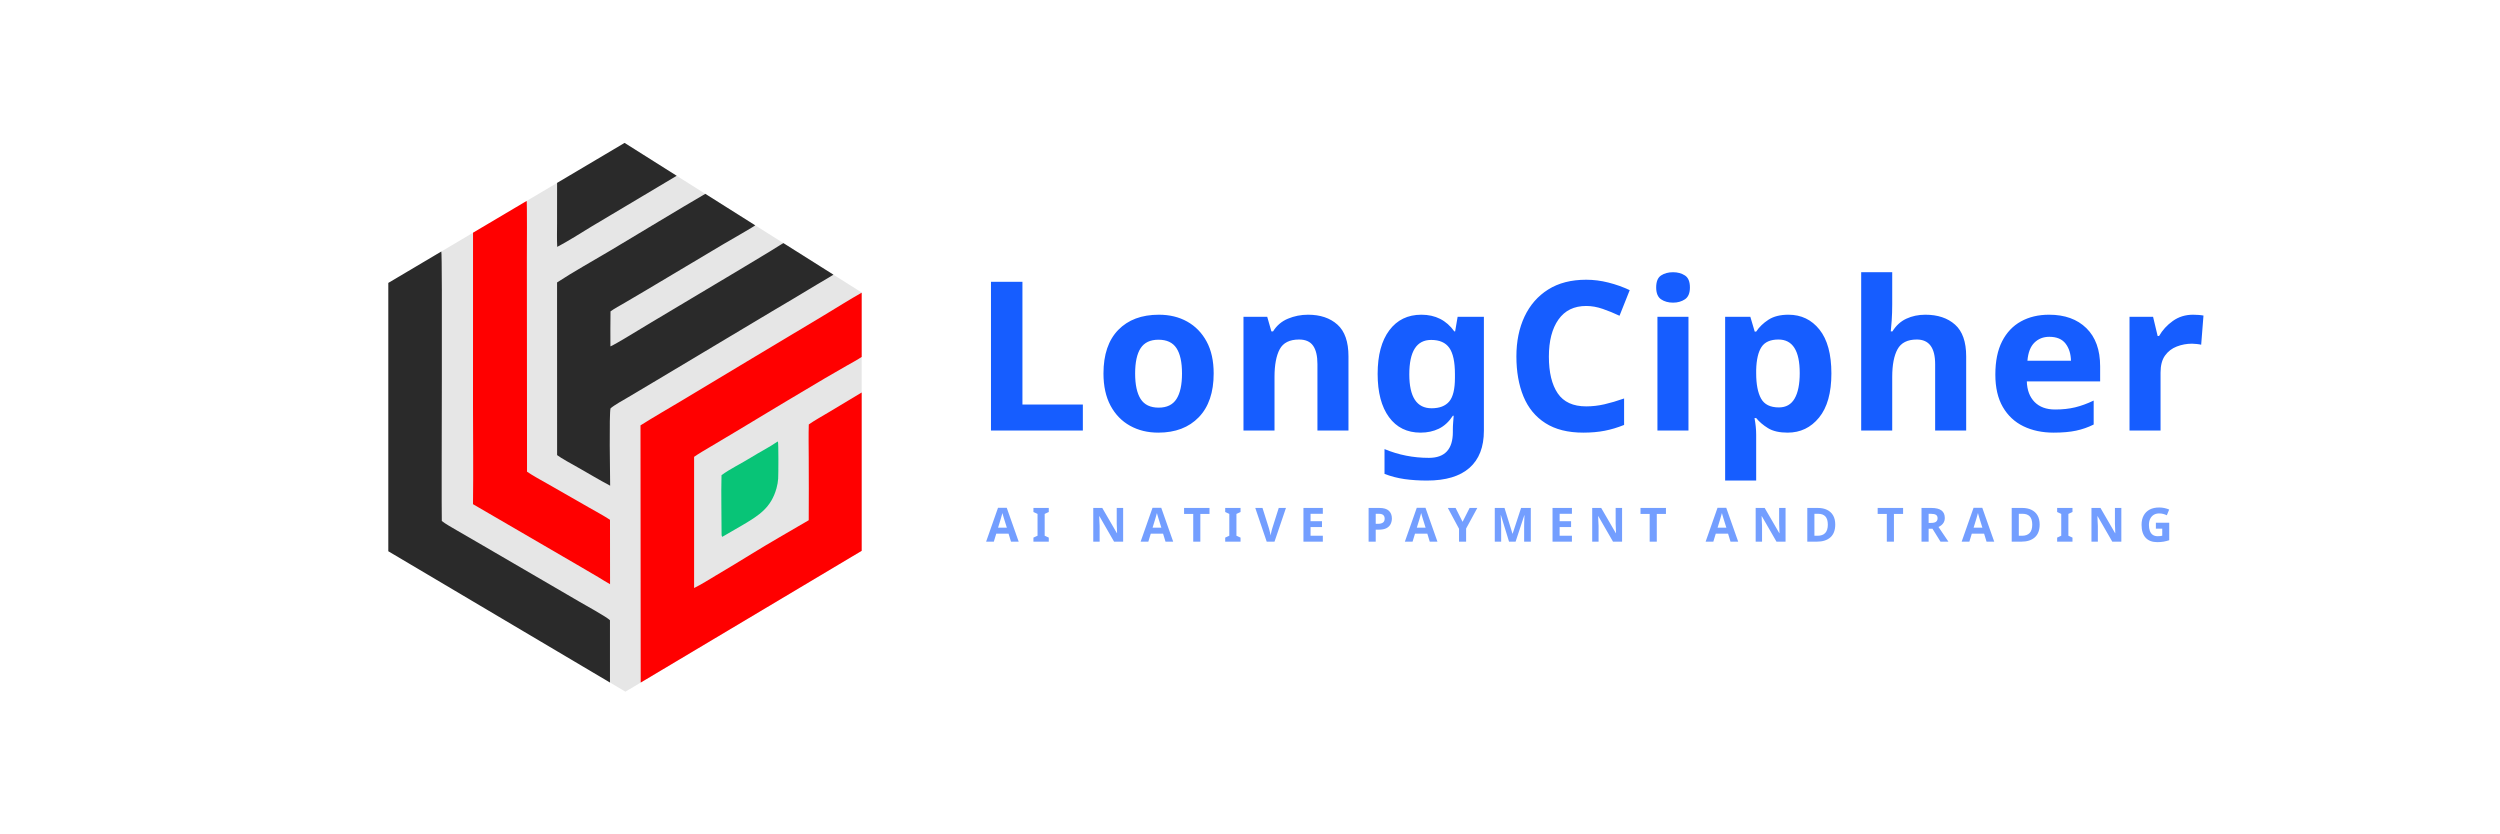
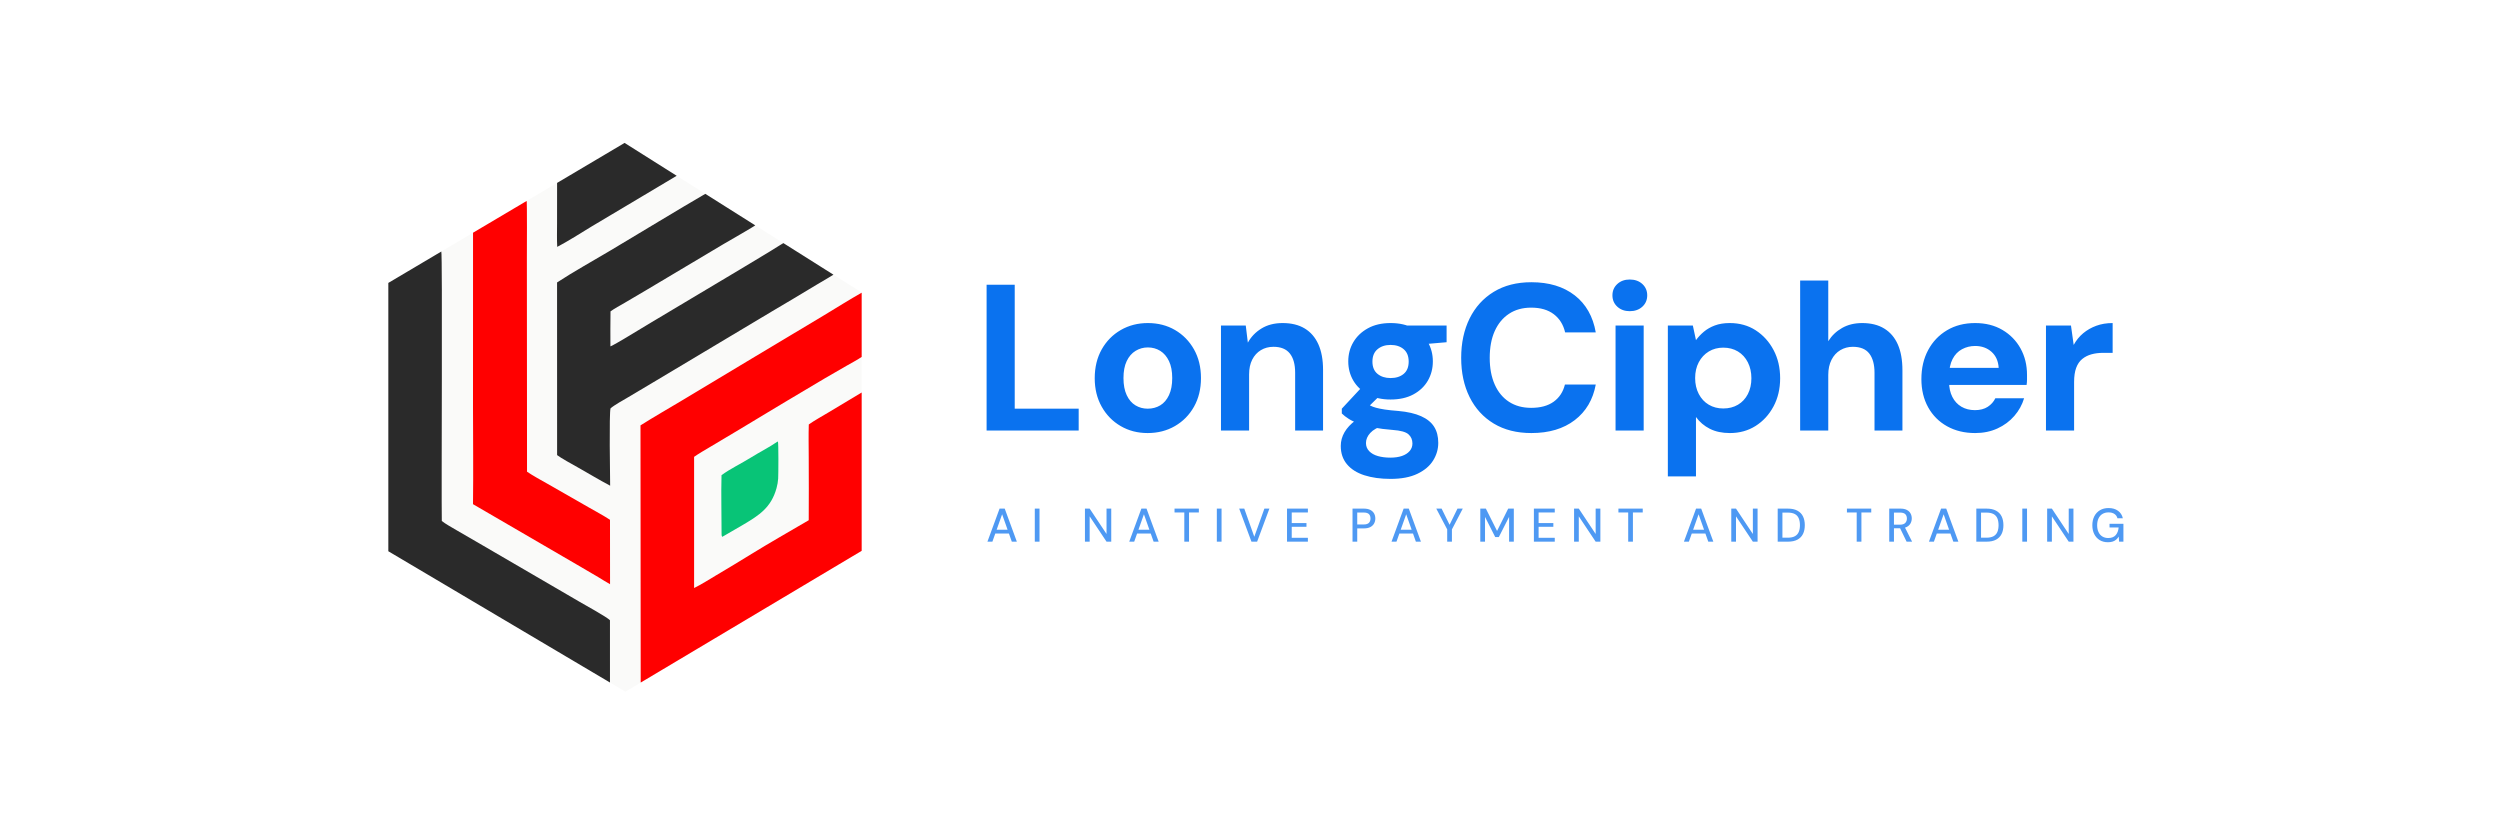
- <svg xmlns="http://www.w3.org/2000/svg" viewBox="0 0 1800 600" width="100%" height="100%">
+ <svg xmlns="http://www.w3.org/2000/svg" width="1800" height="600" viewBox="0 0 1800 600" role="img" aria-labelledby="lc31-clip-title">
  <defs>
-     <clipPath id="perfect-edge-v2">
+     <clipPath id="lc31-clip">
      <polygon points="511.5,184.5 796,364 796,674 512.5,843 228,674.5 228,352.5" />
    </clipPath>
  </defs>
  <g transform="translate(450, 300) scale(0.6) translate(-512, -513)">
-     <g clip-path="url(#perfect-edge-v2)">
-       <path fill="#E6E6E6" d="M511.072 183.917C511.947 183.943 573.385 219.7 576.678 222.361L612.144 243.382C614.397 244.206 629.577 253.373 632.456 255.078L796.396 364.013C797.197 365.547 796.777 434.182 796.53 440.979L796.552 483.675C797.272 503.732 796.814 526.267 796.822 546.477L796.751 662.494L796.794 674.264C782.638 683.607 765.203 693.365 750.453 702.148L666.647 752.169L581.237 803.148C565.257 812.693 547.114 824.25 530.841 832.791L512.78 843.4L493.968 832.285L454.728 809.082C439.954 799.902 423.28 790.397 408.181 781.433L289.786 711.56C274.777 702.649 259.813 693.66 244.629 685.051C238.801 681.747 232.959 678.456 227.528 674.519C226.879 567.031 226.865 459.54 227.486 352.052C234.336 347.437 243.364 342.378 250.571 338.057C263.878 330.009 277.274 322.11 290.758 314.362L329.641 291.443C339.5 284.59 352.57 277.431 363.11 271.07C372.296 265.527 384.532 257.772 393.897 252.995L430.51 231.886C439.631 225.836 450.36 219.879 459.849 214.218C476.822 203.948 493.897 193.847 511.072 183.917Z" />
+     <g clip-path="url(#lc31-clip)">
+       <path fill="#FAFAF9" d="M511.072 183.917C511.947 183.943 573.385 219.7 576.678 222.361L612.144 243.382C614.397 244.206 629.577 253.373 632.456 255.078L796.396 364.013C797.197 365.547 796.777 434.182 796.53 440.979L796.552 483.675C797.272 503.732 796.814 526.267 796.822 546.477L796.751 662.494L796.794 674.264C782.638 683.607 765.203 693.365 750.453 702.148L666.647 752.169L581.237 803.148C565.257 812.693 547.114 824.25 530.841 832.791L512.78 843.4L493.968 832.285L454.728 809.082C439.954 799.902 423.28 790.397 408.181 781.433L289.786 711.56C274.777 702.649 259.813 693.66 244.629 685.051C238.801 681.747 232.959 678.456 227.528 674.519C226.879 567.031 226.865 459.54 227.486 352.052C234.336 347.437 243.364 342.378 250.571 338.057C263.878 330.009 277.274 322.11 290.758 314.362L329.641 291.443C339.5 284.59 352.57 277.431 363.11 271.07C372.296 265.527 384.532 257.772 393.897 252.995L430.51 231.886C439.631 225.836 450.36 219.879 459.849 214.218C476.822 203.948 493.897 193.847 511.072 183.917Z" />
      <path fill="#FF0000" d="M796.396 364.013C797.197 365.547 796.777 434.182 796.53 440.979C791.132 444.654 783.874 448.519 778.096 451.805C769.082 456.925 760.107 462.112 751.171 467.365C716.976 487.589 682.891 507.997 648.917 528.588C637.351 535.4 625.821 542.273 614.327 549.205C607.965 553.016 600.923 556.996 594.924 561.211L594.922 718.631C603.615 714.348 612.765 708.523 621.131 703.526C635.408 695.091 649.601 686.516 663.709 677.801C685.529 664.358 710.225 650.265 732.473 637.269C732.611 612.109 732.61 586.949 732.47 561.79C732.437 549.046 732.13 535.009 732.545 522.366C738.658 517.953 748.986 512.188 755.67 508.196L796.552 483.675C797.272 503.732 796.814 526.267 796.822 546.477L796.751 662.494L796.794 674.264C782.638 683.607 765.203 693.365 750.453 702.148L666.647 752.169L581.237 803.148C565.257 812.693 547.114 824.25 530.841 832.791L530.596 523.444C546.585 513.342 564.45 503.088 580.787 493.319L665.085 442.688L750.954 391.265C765.785 382.375 781.413 372.426 796.396 364.013Z" />
+       <path fill="#FF0000" d="M393.897 252.995C394.635 254.731 394.241 314.87 394.244 322.975L394.432 579.049C402.618 584.555 410.435 588.652 418.948 593.518L468.175 621.687C476.3 626.363 486.29 631.683 493.996 636.754L494.059 714.058C490.167 711.997 484.367 708.216 480.371 705.83L454.949 690.937L329.607 618.009C330.11 579.236 329.628 539.542 329.599 500.693L329.641 291.443C339.5 284.59 352.57 277.431 363.11 271.07C372.296 265.527 384.532 257.772 393.897 252.995Z" />
      <path fill="#2A2A2A" d="M612.144 243.382C614.397 244.206 629.577 253.373 632.456 255.078L674.364 279.607C662.204 287.784 642.86 298.365 629.814 306.137L538.533 360.527C529.559 365.886 520.553 371.192 511.516 376.444C506.875 379.146 498.701 383.587 494.616 386.659C494.336 400.467 494.511 414.823 494.499 428.672C499.056 426.63 506.61 422.069 510.967 419.524C522.107 413.017 533.098 406.013 544.231 399.474L649.5 336.642C661.595 329.268 673.73 321.958 685.903 314.713C693.383 310.163 701.715 304.622 709.355 300.584C715.131 303.516 724.308 309.412 730.147 312.83C743.941 320.806 757.687 328.866 771.382 337.011C762.021 342.97 751.1 349.172 741.476 354.95C723.962 365.562 706.378 376.057 688.725 386.436L550.097 469.285L515.929 489.606C510.515 492.8 498.957 499.181 494.651 503.024C492.845 508.588 494.087 585.663 494.175 595.836C481.105 588.926 467.671 580.817 454.72 573.499C448.53 570.001 435.565 562.979 430.523 559.116L430.472 351.947C449.682 339.299 474.18 325.73 494.217 313.774C533.399 290.394 572.773 266.351 612.144 243.382Z" />
      <path fill="#2A2A2A" d="M290.758 314.362L291.54 314.481C293.146 317.064 291.539 606.573 292.169 638.207C296.102 641.423 304.894 646.344 309.613 649.114L342.194 668.003L457.602 735.227C464.059 739.008 490.049 753.252 493.951 757.281L493.968 832.285L454.728 809.082C439.954 799.902 423.28 790.397 408.181 781.433L289.786 711.56C274.777 702.649 259.813 693.66 244.629 685.051C238.801 681.747 232.959 678.456 227.528 674.519C226.879 567.031 226.865 459.54 227.486 352.052C234.336 347.437 243.364 342.378 250.571 338.057C263.878 330.009 277.274 322.11 290.758 314.362Z" />
-       <path fill="#FF0000" d="M393.897 252.995C394.635 254.731 394.241 314.87 394.244 322.975L394.432 579.049C402.618 584.555 410.435 588.652 418.948 593.518L468.175 621.687C476.3 626.363 486.29 631.683 493.996 636.754L494.059 714.058C490.167 711.997 484.367 708.216 480.371 705.83L454.949 690.937L329.607 618.009C330.11 579.236 329.628 539.542 329.599 500.693L329.641 291.443C339.5 284.59 352.57 277.431 363.11 271.07C372.296 265.527 384.532 257.772 393.897 252.995Z" />
      <path fill="#2A2A2A" d="M511.072 183.917C511.947 183.943 573.385 219.7 576.678 222.361L471.733 284.893C459.419 292.414 443.265 302.697 430.668 309.254C430.16 301.215 430.46 289.727 430.464 281.508L430.51 231.886C439.631 225.836 450.36 219.879 459.849 214.218C476.822 203.948 493.897 193.847 511.072 183.917Z" />
      <path fill="#08C477" d="M695.037 542.904L695.507 542.995C696.324 544.409 696.113 582.897 695.808 587.275C695.542 591.188 694.877 595.063 693.821 598.84C687.327 622.297 672.809 631.398 653.569 642.798C645.33 647.672 637.051 652.477 628.732 657.212C628.088 656.341 627.892 655.642 627.895 654.545C627.955 630.853 627.183 606.879 627.817 583.207C638.499 575.361 651.523 569.255 662.82 562.208C673.41 555.601 684.718 549.997 695.037 542.904Z" />
    </g>
  </g>
-   <text x="700" y="310" text-anchor="start" font-family="'Futura', sans-serif" font-weight="700" font-size="150" letter-spacing="0.02em" fill="#165DFF">LongCipher</text>
-   <text x="710" y="390" text-anchor="start" font-family="'Futura', sans-serif" font-weight="700" font-size="34" letter-spacing="0.28em" fill="#165DFF" fill-opacity="0.6">AI NATIVE PAYMENT AND TRADING</text>
+   <path fill="#0a72ef" d="M710.35 310V205H730.6V294.25H776.65V310Z M826.3 311.8Q815.5 311.8 806.88 306.77Q798.25 301.75 793.23 292.82Q788.2 283.9 788.2 272.35Q788.2 260.5 793.23 251.57Q798.25 242.65 806.95 237.62Q815.65 232.6 826.45 232.6Q837.4 232.6 846.03 237.62Q854.65 242.65 859.68 251.57Q864.7 260.5 864.7 272.2Q864.7 283.9 859.68 292.82Q854.65 301.75 845.95 306.77Q837.25 311.8 826.3 311.8ZM826.3 294.25Q831.4 294.25 835.38 291.85Q839.35 289.45 841.67 284.5Q844 279.55 844 272.2Q844 264.85 841.67 259.98Q839.35 255.1 835.38 252.62Q831.4 250.15 826.45 250.15Q821.65 250.15 817.6 252.62Q813.55 255.1 811.23 259.98Q808.9 264.85 808.9 272.2Q808.9 279.55 811.23 284.5Q813.55 289.45 817.53 291.85Q821.5 294.25 826.3 294.25Z M879.1 310V234.4H896.95L898.45 246.7Q901.9 240.4 908.28 236.5Q914.65 232.6 923.5 232.6Q932.95 232.6 939.4 236.5Q945.85 240.4 949.23 247.9Q952.6 255.4 952.6 266.35V310H932.5V268.3Q932.5 259.3 928.67 254.5Q924.85 249.7 916.9 249.7Q911.8 249.7 907.83 252.1Q903.85 254.5 901.6 258.93Q899.35 263.35 899.35 269.65V310Z M1001.2 344.8Q990.4 344.8 982.3 342.18Q974.2 339.55 969.78 334.23Q965.35 328.9 965.35 321.1Q965.35 315.85 968.05 311.2Q970.75 306.55 975.92 302.73Q981.1 298.9 988.9 296.2L996.55 306.1Q989.65 308.35 986.58 311.73Q983.5 315.1 983.5 319Q983.5 322.45 985.83 324.85Q988.15 327.25 992.12 328.38Q996.1 329.5 1001.05 329.5Q1005.85 329.5 1009.38 328.3Q1012.9 327.1 1014.92 324.77Q1016.95 322.45 1016.95 319.3Q1016.95 315.25 1014.1 312.7Q1011.25 310.15 1002.7 309.55Q995.05 308.95 989.12 307.82Q983.2 306.7 978.7 305.12Q974.2 303.55 971.12 301.6Q968.05 299.65 966.1 297.7V294.25L982.15 277L996.7 281.65L977.8 300.25L983.5 290.35Q985.15 291.25 986.72 292.07Q988.3 292.9 990.7 293.57Q993.1 294.25 997 294.85Q1000.9 295.45 1006.9 295.9Q1016.8 296.8 1023.17 299.65Q1029.55 302.5 1032.55 307.23Q1035.55 311.95 1035.55 318.85Q1035.55 325.6 1031.88 331.52Q1028.2 337.45 1020.55 341.12Q1012.9 344.8 1001.2 344.8ZM1001.2 287.65Q991.75 287.65 984.92 283.98Q978.1 280.3 974.42 274.08Q970.75 267.85 970.75 260.2Q970.75 252.55 974.42 246.33Q978.1 240.1 984.92 236.35Q991.75 232.6 1001.2 232.6Q1010.8 232.6 1017.62 236.35Q1024.45 240.1 1028.05 246.33Q1031.65 252.55 1031.65 260.2Q1031.65 267.85 1028.05 274.08Q1024.45 280.3 1017.62 283.98Q1010.8 287.65 1001.2 287.65ZM1001.2 272.2Q1007.05 272.2 1010.65 269.2Q1014.25 266.2 1014.25 260.35Q1014.25 254.5 1010.65 251.43Q1007.05 248.35 1001.2 248.35Q995.5 248.35 991.83 251.43Q988.15 254.5 988.15 260.35Q988.15 266.2 991.83 269.2Q995.5 272.2 1001.2 272.2ZM1013.8 248.8 1010.5 234.4H1041.55V246.4Z M1102.6 311.8Q1086.85 311.8 1075.53 304.98Q1064.2 298.15 1058.12 285.92Q1052.05 273.7 1052.05 257.65Q1052.05 241.6 1058.12 229.3Q1064.2 217 1075.53 210.1Q1086.85 203.2 1102.6 203.2Q1121.65 203.2 1133.8 212.65Q1145.95 222.1 1148.95 239.35H1126.9Q1124.95 230.95 1118.72 226.22Q1112.5 221.5 1102.45 221.5Q1093.15 221.5 1086.48 225.93Q1079.8 230.35 1076.2 238.38Q1072.6 246.4 1072.6 257.65Q1072.6 268.75 1076.2 276.85Q1079.8 284.95 1086.48 289.3Q1093.15 293.65 1102.45 293.65Q1112.5 293.65 1118.65 289.23Q1124.8 284.8 1126.75 276.85H1148.95Q1145.95 293.2 1133.8 302.5Q1121.65 311.8 1102.6 311.8Z M1163.2 310V234.4H1183.45V310ZM1173.4 224.05Q1168 224.05 1164.48 220.83Q1160.95 217.6 1160.95 212.65Q1160.95 207.7 1164.48 204.47Q1168 201.25 1173.4 201.25Q1178.95 201.25 1182.48 204.47Q1186 207.7 1186 212.65Q1186 217.6 1182.48 220.83Q1178.95 224.05 1173.4 224.05Z M1200.85 343V234.4H1218.85L1221.1 244.9Q1223.5 241.6 1226.8 238.83Q1230.1 236.05 1234.68 234.33Q1239.25 232.6 1245.4 232.6Q1256.05 232.6 1264.15 237.85Q1272.25 243.1 1276.97 252.03Q1281.7 260.95 1281.7 272.35Q1281.7 283.75 1276.9 292.68Q1272.1 301.6 1264 306.7Q1255.9 311.8 1245.55 311.8Q1237.15 311.8 1231.08 308.73Q1225 305.65 1221.1 300.25V343ZM1240.75 294.1Q1246.75 294.1 1251.33 291.4Q1255.9 288.7 1258.45 283.75Q1261 278.8 1261 272.35Q1261 265.9 1258.45 260.88Q1255.9 255.85 1251.33 253.07Q1246.75 250.3 1240.75 250.3Q1234.9 250.3 1230.33 253.07Q1225.75 255.85 1223.12 260.8Q1220.5 265.75 1220.5 272.2Q1220.5 278.65 1223.12 283.67Q1225.75 288.7 1230.33 291.4Q1234.9 294.1 1240.75 294.1Z M1296.1 310V202H1316.35V245.65Q1320.1 239.65 1326.33 236.12Q1332.55 232.6 1340.8 232.6Q1350.25 232.6 1356.7 236.58Q1363.15 240.55 1366.45 248.05Q1369.75 255.55 1369.75 266.65V310H1349.65V268.45Q1349.65 259.45 1345.9 254.57Q1342.15 249.7 1334.05 249.7Q1329.1 249.7 1325.05 252.1Q1321 254.5 1318.68 259.07Q1316.35 263.65 1316.35 269.95V310Z M1422.1 311.8Q1410.7 311.8 1401.93 306.93Q1393.15 302.05 1388.28 293.27Q1383.4 284.5 1383.4 272.95Q1383.4 261.1 1388.28 252.03Q1393.15 242.95 1401.85 237.78Q1410.55 232.6 1422.1 232.6Q1433.35 232.6 1441.75 237.55Q1450.15 242.5 1454.8 250.9Q1459.45 259.3 1459.45 269.95Q1459.45 271.45 1459.45 273.32Q1459.45 275.2 1459.15 277.15H1397.8V264.85H1439.05Q1438.6 257.5 1433.88 253.3Q1429.15 249.1 1422.1 249.1Q1417 249.1 1412.65 251.43Q1408.3 253.75 1405.83 258.55Q1403.35 263.35 1403.35 270.7V275.05Q1403.35 281.2 1405.68 285.77Q1408 290.35 1412.2 292.83Q1416.4 295.3 1421.95 295.3Q1427.5 295.3 1431.18 292.9Q1434.85 290.5 1436.65 286.75H1457.35Q1455.25 293.8 1450.3 299.5Q1445.35 305.2 1438.15 308.5Q1430.95 311.8 1422.1 311.8Z M1473.1 310V234.4H1491.1L1493.05 248.35Q1495.75 243.4 1499.88 239.95Q1504 236.5 1509.33 234.55Q1514.65 232.6 1521.1 232.6V254.05H1514.2Q1509.7 254.05 1505.88 255.1Q1502.05 256.15 1499.2 258.48Q1496.35 260.8 1494.85 264.85Q1493.35 268.9 1493.35 275.05V310Z" />
+   <path fill="#0a72ef" fill-opacity="0.72" d="M710.95 390 719.69 366.2H723.4L732.13 390H728.5L721.53 370.28L714.52 390ZM714.9 384.12 715.85 381.4H727.03L727.99 384.12Z M745.05 390V366.2H748.45V390Z M781.16 390V366.2H784.56L796.7 384.46V366.2H800.1V390H796.7L784.56 371.78V390Z M813.05 390 821.79 366.2H825.5L834.24 390H830.6L823.63 370.28L816.62 390ZM817 384.12 817.95 381.4H829.14L830.09 384.12Z M852.7 390V368.99H845.66V366.2H863.17V368.99H856.1V390Z M876.12 390V366.2H879.52V390Z M901.05 390 892.21 366.2H895.88L903.09 386.46L910.36 366.2H913.97L905.13 390Z M926.65 390V366.2H941.68V368.99H930.05V376.6H940.66V379.32H930.05V387.21H941.68V390Z M973.81 390V366.2H981.93Q984.79 366.2 986.62 367.15Q988.46 368.1 989.34 369.7Q990.23 371.3 990.23 373.34Q990.23 375.28 989.36 376.89Q988.49 378.51 986.66 379.48Q984.82 380.45 981.93 380.45H977.21V390ZM977.21 377.62H981.8Q984.48 377.62 985.62 376.45Q986.76 375.28 986.76 373.34Q986.76 371.27 985.62 370.14Q984.48 369.02 981.8 369.02H977.21Z M1001.89 390 1010.63 366.2H1014.33L1023.07 390H1019.43L1012.46 370.28L1005.46 390ZM1005.83 384.12 1006.79 381.4H1017.97L1018.92 384.12Z M1041.98 390V381.16L1034.12 366.2H1037.96L1044.12 378.71H1043.27L1049.39 366.2H1053.2L1045.38 381.16V390Z M1065.81 390V366.2H1069.82L1077.88 382.28L1085.9 366.2H1089.95V390H1086.55V372.15L1079.17 386.67H1076.55L1069.21 372.18V390Z M1104.4 390V366.2H1119.43V368.99H1107.8V376.6H1118.41V379.32H1107.8V387.21H1119.43V390Z M1133.33 390V366.2H1136.73L1148.87 384.46V366.2H1152.27V390H1148.87L1136.73 371.78V390Z M1172.3 390V368.99H1165.26V366.2H1182.77V368.99H1175.7V390Z M1212.42 390 1221.16 366.2H1224.86L1233.6 390H1229.96L1222.99 370.28L1215.99 390ZM1216.36 384.12 1217.31 381.4H1228.5L1229.45 384.12Z M1246.52 390V366.2H1249.92L1262.06 384.46V366.2H1265.46V390H1262.06L1249.92 371.78V390Z M1279.94 390V366.2H1287.25Q1291.4 366.2 1294.12 367.66Q1296.84 369.12 1298.15 371.79Q1299.46 374.46 1299.46 378.13Q1299.46 381.81 1298.15 384.46Q1296.84 387.11 1294.14 388.56Q1291.43 390 1287.25 390ZM1283.34 387.14H1287.12Q1290.41 387.14 1292.35 386.06Q1294.29 384.97 1295.12 382.95Q1295.96 380.92 1295.96 378.13Q1295.96 375.31 1295.12 373.27Q1294.29 371.23 1292.35 370.14Q1290.41 369.06 1287.12 369.06H1283.34Z M1336.82 390V368.99H1329.79V366.2H1347.3V368.99H1340.22V390Z M1360.25 390V366.2H1368.31Q1371.13 366.2 1372.93 367.15Q1374.73 368.1 1375.6 369.69Q1376.47 371.27 1376.47 373.27Q1376.47 375.18 1375.6 376.79Q1374.73 378.41 1372.9 379.38Q1371.06 380.34 1368.21 380.34H1363.65V390ZM1372.76 390 1367.63 379.43H1371.37L1376.71 390ZM1363.65 377.76H1368.07Q1370.59 377.76 1371.78 376.52Q1372.97 375.28 1372.97 373.34Q1372.97 371.37 1371.81 370.21Q1370.65 369.06 1368.07 369.06H1363.65Z M1388.84 390 1397.58 366.2H1401.29L1410.03 390H1406.39L1399.42 370.28L1392.41 390ZM1392.79 384.12 1393.74 381.4H1404.93L1405.88 384.12Z M1422.95 390V366.2H1430.26Q1434.4 366.2 1437.12 367.66Q1439.84 369.12 1441.15 371.79Q1442.46 374.46 1442.46 378.13Q1442.46 381.81 1441.15 384.46Q1439.84 387.11 1437.14 388.56Q1434.44 390 1430.26 390ZM1426.35 387.14H1430.12Q1433.42 387.14 1435.36 386.06Q1437.29 384.97 1438.13 382.95Q1438.96 380.92 1438.96 378.13Q1438.96 375.31 1438.13 373.27Q1437.29 371.23 1435.36 370.14Q1433.42 369.06 1430.12 369.06H1426.35Z M1456.06 390V366.2H1459.46V390Z M1473.95 390V366.2H1477.35L1489.48 384.46V366.2H1492.88V390H1489.48L1477.35 371.78V390Z M1517.67 390.41Q1514.3 390.41 1511.79 388.88Q1509.27 387.35 1507.88 384.59Q1506.48 381.84 1506.48 378.17Q1506.48 374.53 1507.89 371.74Q1509.31 368.95 1511.94 367.37Q1514.58 365.79 1518.18 365.79Q1522.23 365.79 1524.95 367.75Q1527.67 369.7 1528.45 373.17H1524.57Q1524.06 371.2 1522.43 370.06Q1520.8 368.92 1518.15 368.92Q1515.63 368.92 1513.78 370.04Q1511.92 371.16 1510.94 373.24Q1509.95 375.31 1509.95 378.17Q1509.95 381.06 1510.94 383.13Q1511.92 385.21 1513.73 386.29Q1515.53 387.38 1517.87 387.38Q1521.48 387.38 1523.3 385.31Q1525.12 383.23 1525.42 379.77H1518.86V377.15H1528.86V390H1525.76L1525.46 386.36Q1524.64 387.69 1523.57 388.59Q1522.5 389.49 1521.07 389.95Q1519.64 390.41 1517.67 390.41Z" />
</svg>
